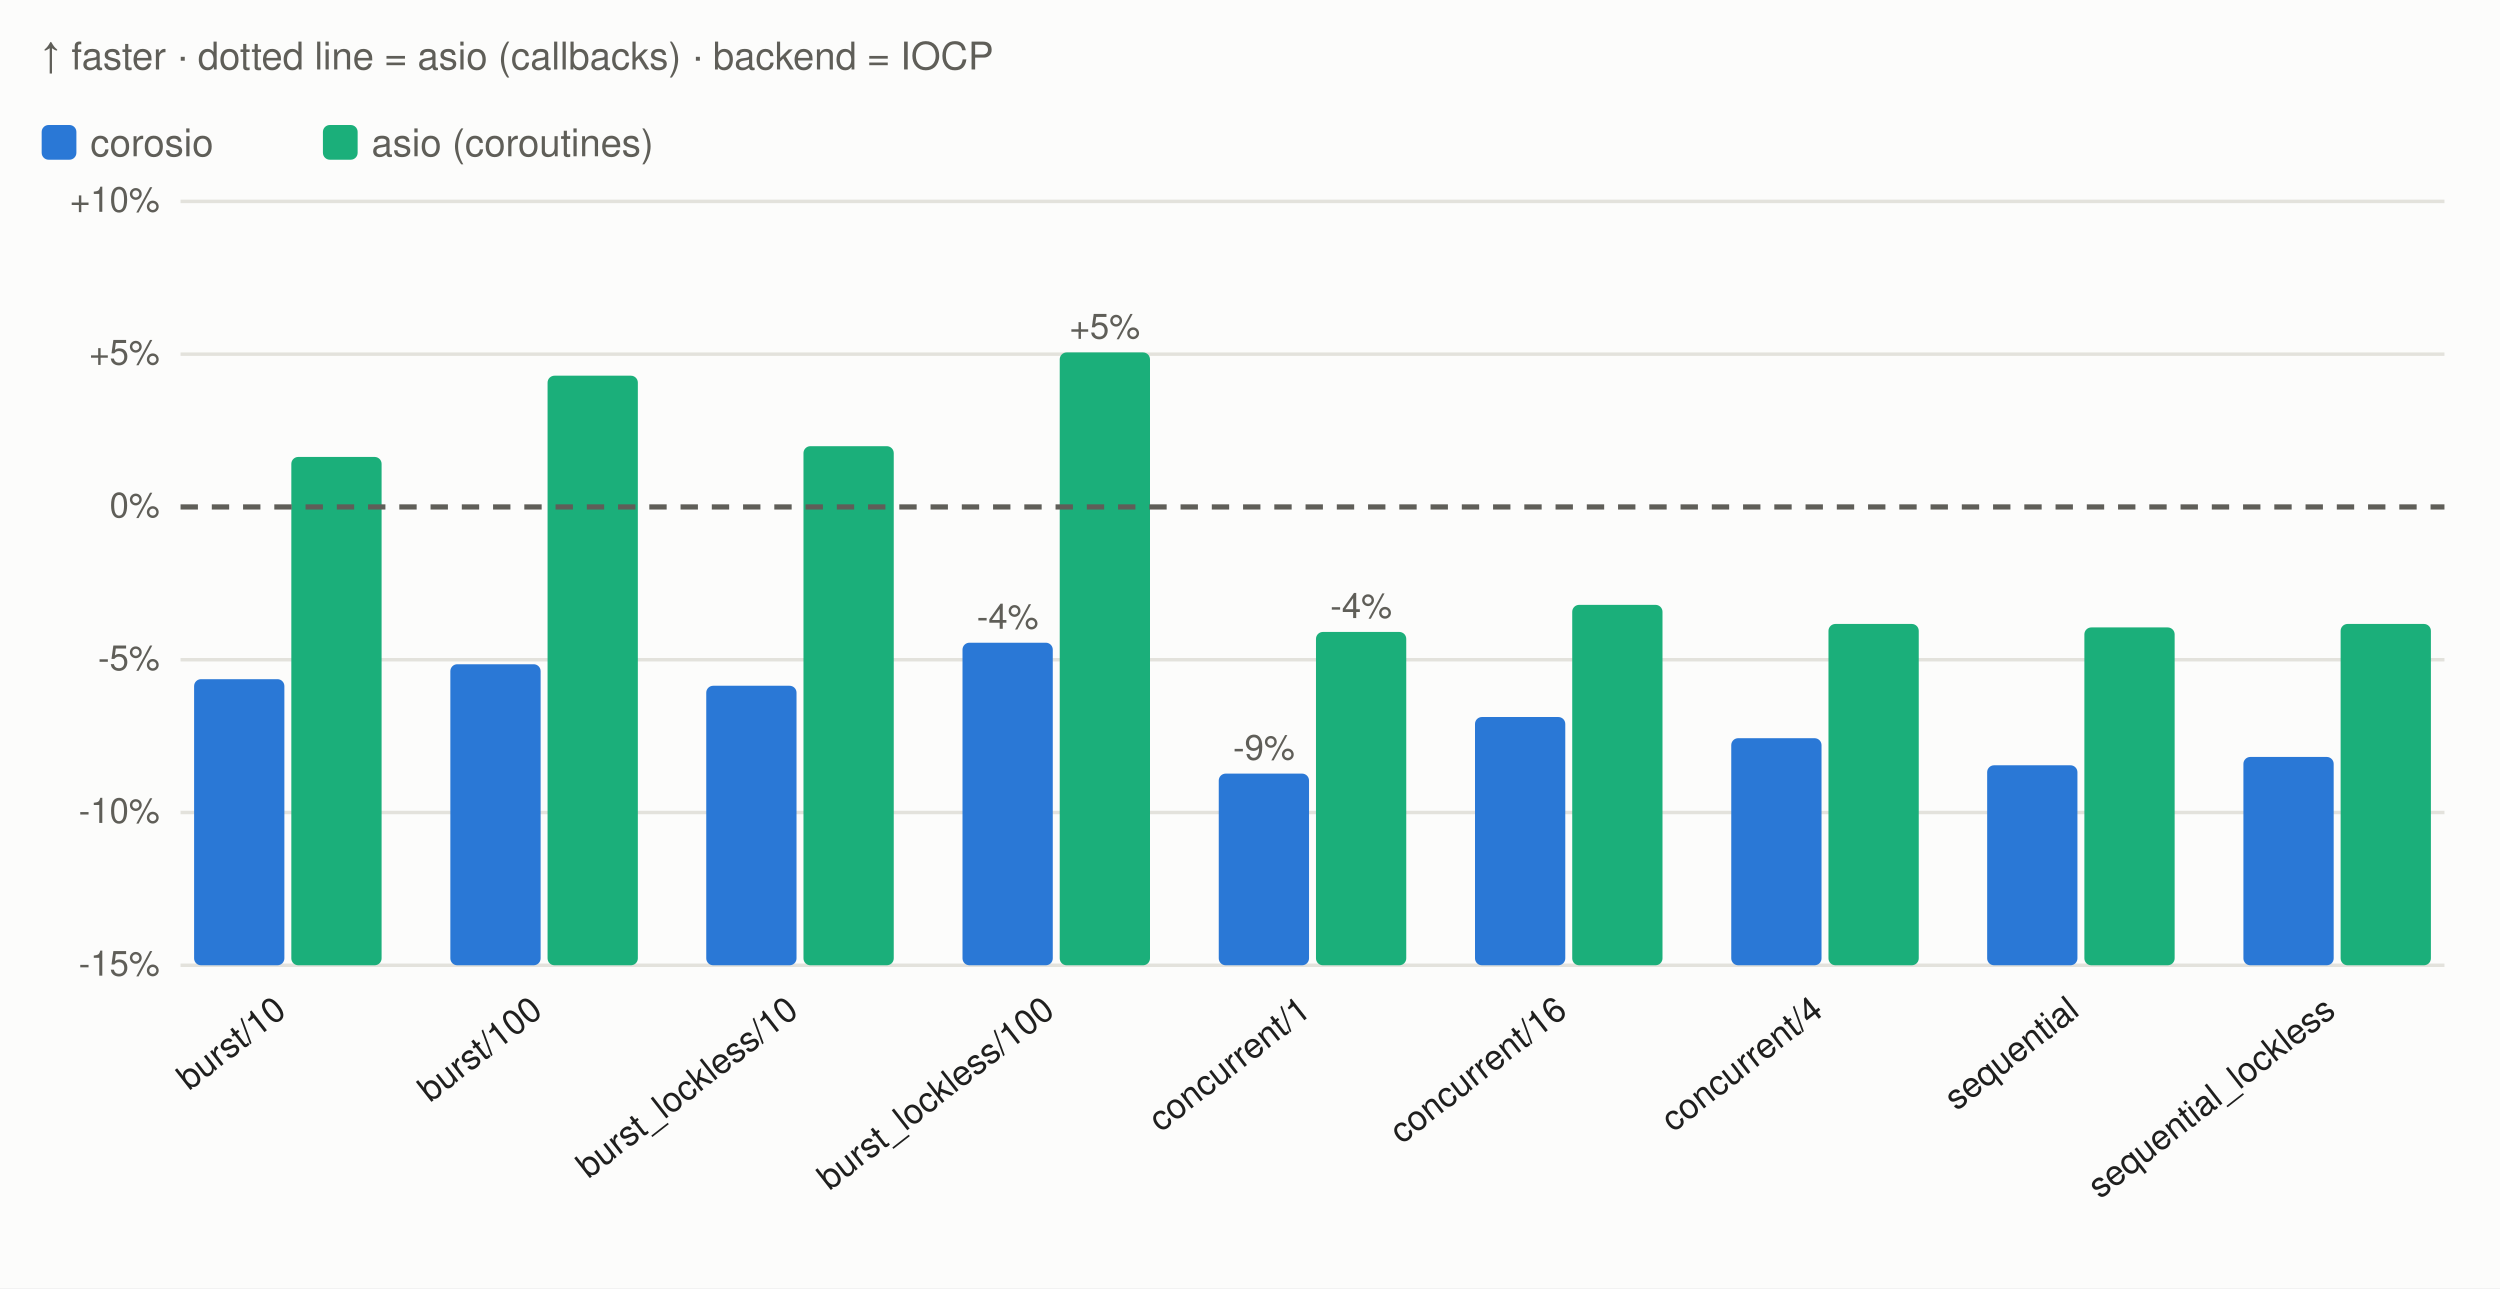
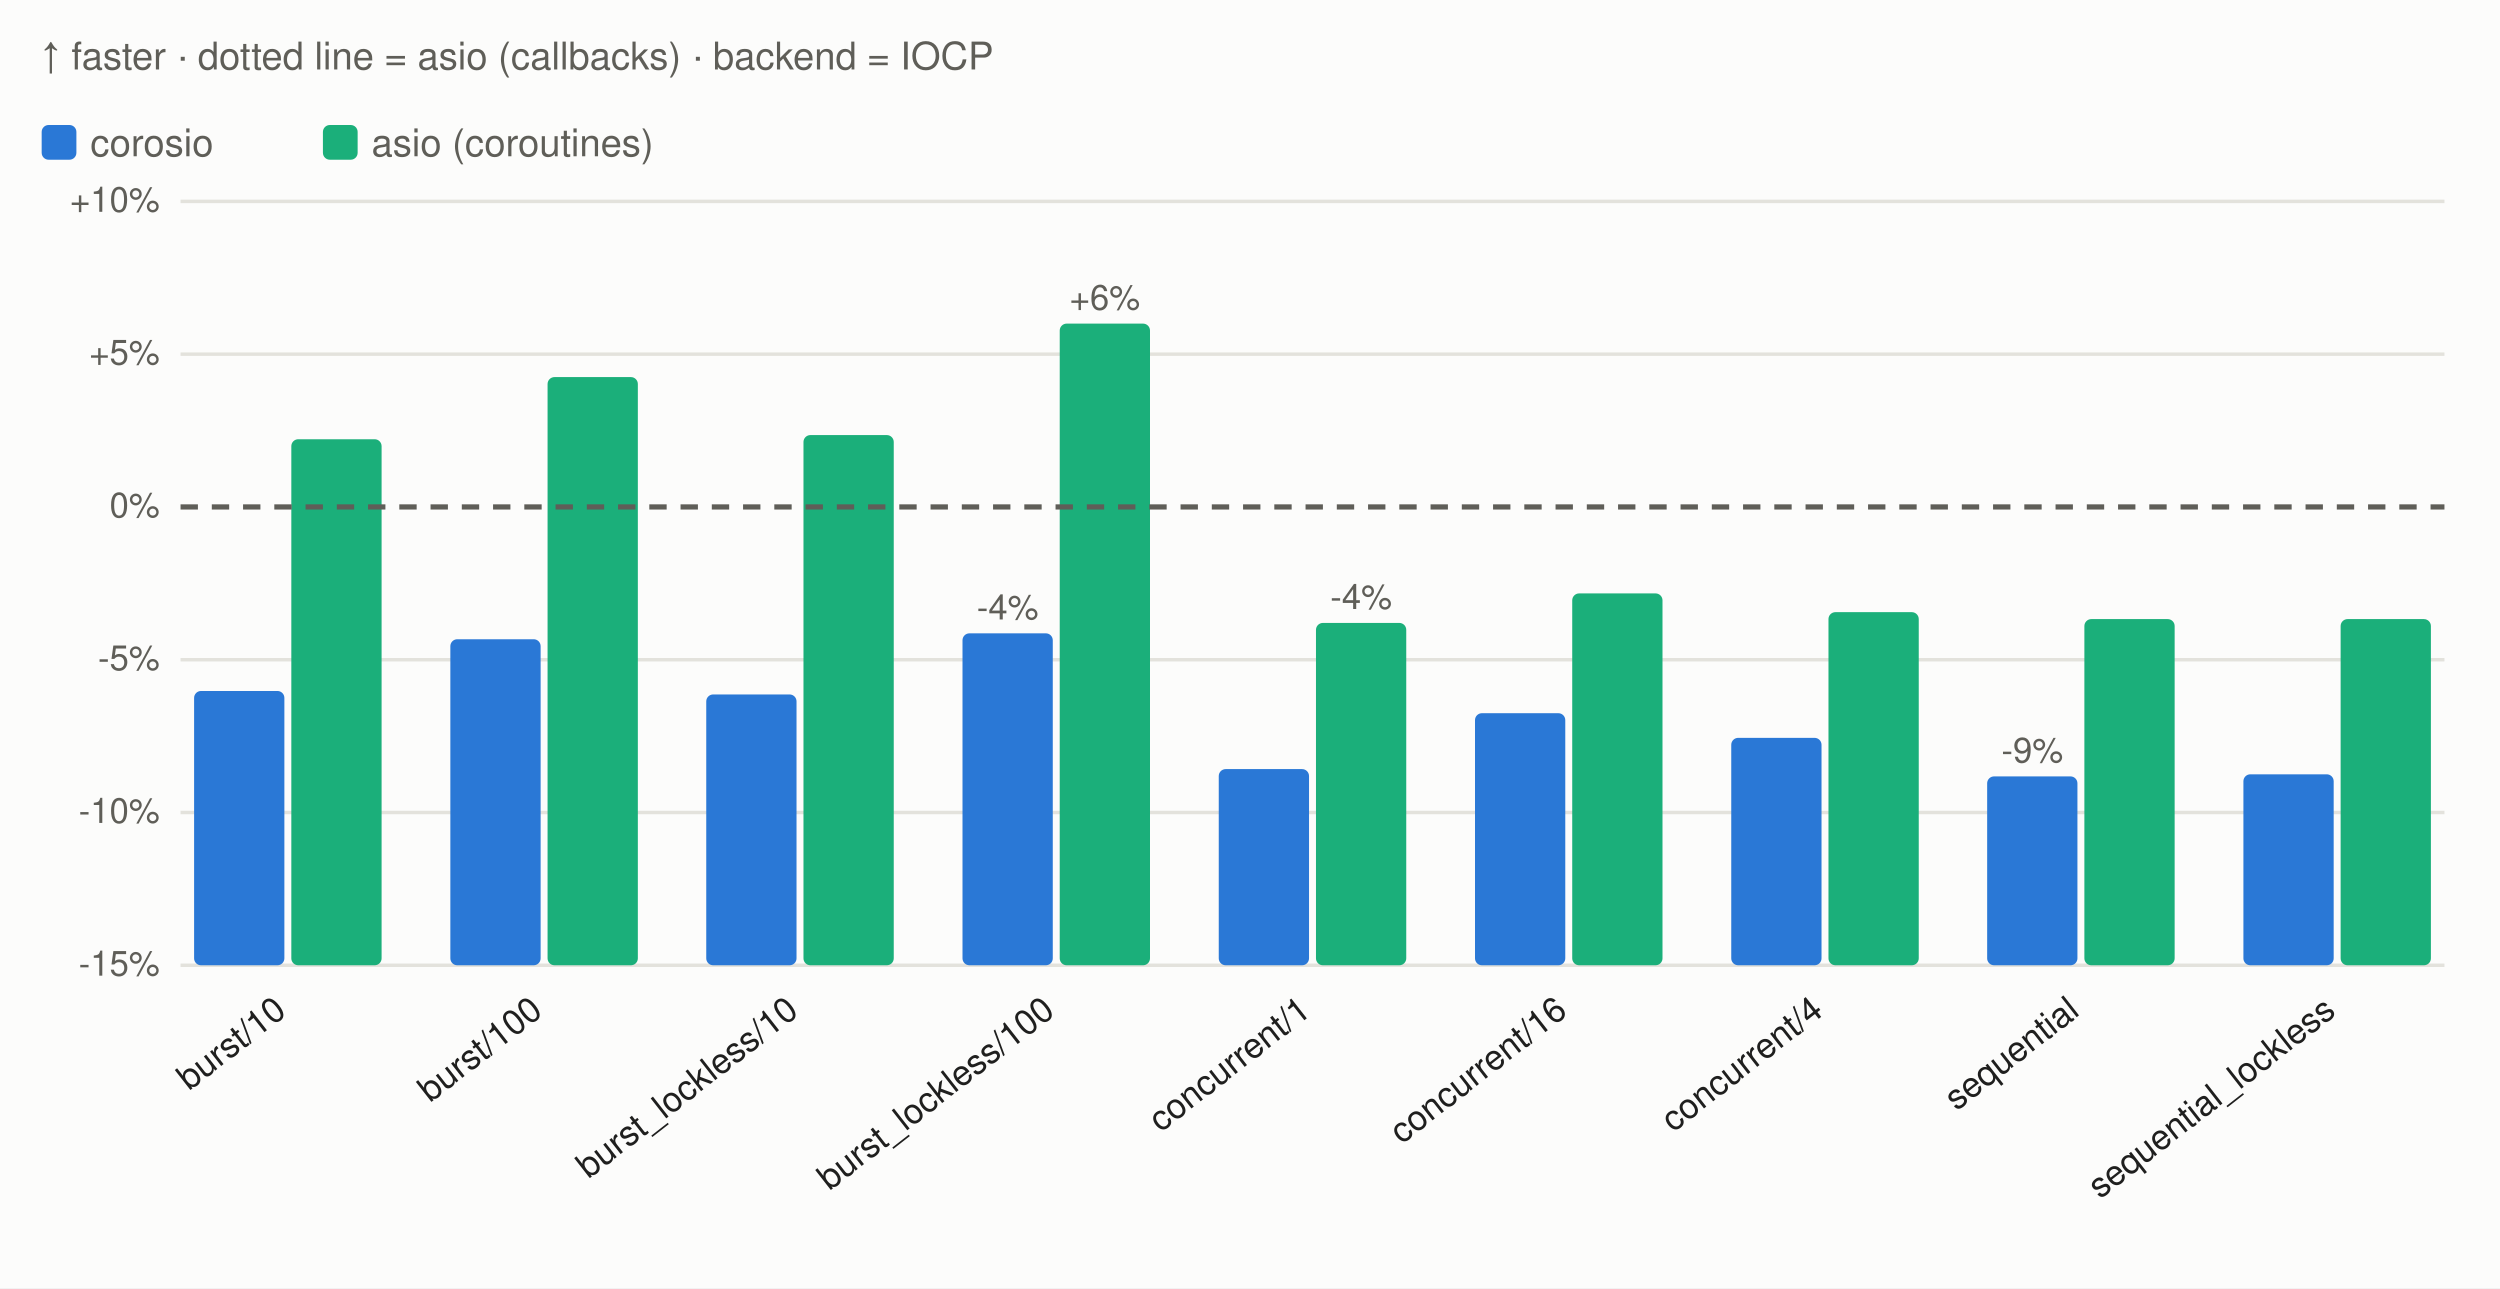
<svg xmlns="http://www.w3.org/2000/svg" class="bch-chart" width="720" height="371" viewBox="0 0 720 371">
  <style>.bch-chart{width:100%;height:auto;overflow:visible}.imageblock.bch-block{align-items:stretch}.imageblock.bch-block .content{width:100%}.bch-seg-label{fill:#ffffff;font-weight:700}html.dark .bch-exact&gt;summary.title,html.dark .bch-exact summary.title{color:var(--text-main-text-primary,#ffffff)}.boostlook .doc .openblock.bch-card{border:1px solid var(--border-border-secondary,#e3e2dc);border-radius:10px;padding:14px 14px 4px;margin-top:1.4rem;margin-bottom:1.4rem}.boostlook .doc .bch-card .imageblock.bch-block{margin-top:0;margin-bottom:0.25rem}.boostlook .doc .bch-card details.bch-exact{margin-top:0;margin-bottom:0.5rem;margin-left:0}.boostlook .doc .bch-card details.bch-exact&gt;summary{margin-left:2rem}.boostlook .doc .bch-card table.stretch,.boostlook #content .bch-card table.stretch{width:100%;margin-left:0;font-size:0.88em}.boostlook .doc .bch-card table.stretch td,.boostlook .doc .bch-card table.stretch th{padding:0.3rem 0.55rem}@media (prefers-color-scheme: dark) {.bch-surface{fill:#1a1a19}.bch-ink{fill:#ffffff}.bch-ink2{fill:#c3c2b7}.bch-grid{stroke:#3a3a38}.bch-zero{stroke:#c3c2b7}.bch-s-native{fill:#3987e5}.bch-s-uring{fill:#d95926}.bch-s-cb{fill:#199e70}.bch-div-pos{fill:#3987e5}.bch-div-neg{fill:#e66767}.bch-div-mid{fill:#383835}}html:not(.dark) .bch-surface{fill:transparent}html:not(.dark) .bch-ink{fill:#1f1f1e}html:not(.dark) .bch-ink2{fill:#5f5e58}html:not(.dark) .bch-grid{stroke:#e3e2dc}html:not(.dark) .bch-zero{stroke:#5f5e58}html:not(.dark) .bch-s-native{fill:#2a78d6}html:not(.dark) .bch-s-uring{fill:#eb6834}html:not(.dark) .bch-s-cb{fill:#1baf7a}html:not(.dark) .bch-div-pos{fill:#2a78d6}html:not(.dark) .bch-div-neg{fill:#e34948}html:not(.dark) .bch-div-mid{fill:#f0efec}html.dark .bch-surface{fill:transparent}html.dark .bch-ink{fill:#ffffff}html.dark .bch-ink2{fill:#c3c2b7}html.dark .bch-grid{stroke:#3a3a38}html.dark .bch-zero{stroke:#c3c2b7}html.dark .bch-s-native{fill:#3987e5}html.dark .bch-s-uring{fill:#d95926}html.dark .bch-s-cb{fill:#199e70}html.dark .bch-div-pos{fill:#3987e5}html.dark .bch-div-neg{fill:#e66767}html.dark .bch-div-mid{fill:#383835}</style>
  <rect width="720" height="371" class="bch-surface" fill="#fcfcfb" />
  <text x="12" y="20" font-family="-apple-system,Segoe UI,Helvetica,Arial,sans-serif" font-size="11" class="bch-ink2" fill="#5f5e58">↑ faster · dotted line = asio (callbacks) · backend = IOCP</text>
  <rect x="12" y="36" width="10" height="10" rx="2" class="bch-s-native" fill="#2a78d6" />
  <text x="26" y="45" font-family="-apple-system,Segoe UI,Helvetica,Arial,sans-serif" font-size="11" class="bch-ink2" fill="#5f5e58">corosio</text>
  <rect x="93" y="36" width="10" height="10" rx="2" class="bch-s-cb" fill="#1baf7a" />
  <text x="107" y="45" font-family="-apple-system,Segoe UI,Helvetica,Arial,sans-serif" font-size="11" class="bch-ink2" fill="#5f5e58">asio (coroutines)</text>
  <line x1="52" y1="278.0" x2="704" y2="278.0" class="bch-grid" stroke="#e3e2dc" stroke-width="1" />
  <text x="46" y="281.0" font-family="-apple-system,Segoe UI,Helvetica,Arial,sans-serif" font-size="10" class="bch-ink2" fill="#5f5e58" text-anchor="end">-15%</text>
  <line x1="52" y1="234.0" x2="704" y2="234.0" class="bch-grid" stroke="#e3e2dc" stroke-width="1" />
  <text x="46" y="237.0" font-family="-apple-system,Segoe UI,Helvetica,Arial,sans-serif" font-size="10" class="bch-ink2" fill="#5f5e58" text-anchor="end">-10%</text>
  <line x1="52" y1="190.0" x2="704" y2="190.0" class="bch-grid" stroke="#e3e2dc" stroke-width="1" />
  <text x="46" y="193.0" font-family="-apple-system,Segoe UI,Helvetica,Arial,sans-serif" font-size="10" class="bch-ink2" fill="#5f5e58" text-anchor="end">-5%</text>
  <line x1="52" y1="102.0" x2="704" y2="102.0" class="bch-grid" stroke="#e3e2dc" stroke-width="1" />
  <text x="46" y="105.0" font-family="-apple-system,Segoe UI,Helvetica,Arial,sans-serif" font-size="10" class="bch-ink2" fill="#5f5e58" text-anchor="end">+5%</text>
  <line x1="52" y1="58.0" x2="704" y2="58.0" class="bch-grid" stroke="#e3e2dc" stroke-width="1" />
  <text x="46" y="61.0" font-family="-apple-system,Segoe UI,Helvetica,Arial,sans-serif" font-size="10" class="bch-ink2" fill="#5f5e58" text-anchor="end">+10%</text>
  <text x="46" y="149.0" font-family="-apple-system,Segoe UI,Helvetica,Arial,sans-serif" font-size="10" class="bch-ink2" fill="#5f5e58" text-anchor="end">0%</text>
-   <rect x="55.9" y="195.6" width="26.0" height="82.4" rx="2" class="bch-s-native" fill="#2a78d6" />
-   <rect x="83.9" y="131.6" width="26.0" height="146.4" rx="2" class="bch-s-cb" fill="#1baf7a" />
+   <rect x="55.9" y="199.0" width="26.0" height="79.0" rx="2" class="bch-s-native" fill="#2a78d6" />
+   <rect x="83.9" y="126.5" width="26.0" height="151.5" rx="2" class="bch-s-cb" fill="#1baf7a" />
  <text x="82.9" y="292.0" font-family="-apple-system,Segoe UI,Helvetica,Arial,sans-serif" font-size="10" class="bch-ink" fill="#1f1f1e" text-anchor="end" transform="rotate(-38 82.9 292.0)">burst/10</text>
-   <rect x="129.7" y="191.3" width="26.0" height="86.7" rx="2" class="bch-s-native" fill="#2a78d6" />
-   <rect x="157.7" y="108.2" width="26.0" height="169.8" rx="2" class="bch-s-cb" fill="#1baf7a" />
+   <rect x="129.7" y="184.1" width="26.0" height="93.9" rx="2" class="bch-s-native" fill="#2a78d6" />
+   <rect x="157.7" y="108.6" width="26.0" height="169.4" rx="2" class="bch-s-cb" fill="#1baf7a" />
  <text x="156.7" y="292.0" font-family="-apple-system,Segoe UI,Helvetica,Arial,sans-serif" font-size="10" class="bch-ink" fill="#1f1f1e" text-anchor="end" transform="rotate(-38 156.7 292.0)">burst/100</text>
-   <rect x="203.4" y="197.5" width="26.0" height="80.5" rx="2" class="bch-s-native" fill="#2a78d6" />
-   <rect x="231.4" y="128.5" width="26.0" height="149.5" rx="2" class="bch-s-cb" fill="#1baf7a" />
+   <rect x="203.4" y="200.0" width="26.0" height="78.0" rx="2" class="bch-s-native" fill="#2a78d6" />
+   <rect x="231.4" y="125.3" width="26.0" height="152.7" rx="2" class="bch-s-cb" fill="#1baf7a" />
  <text x="230.4" y="292.0" font-family="-apple-system,Segoe UI,Helvetica,Arial,sans-serif" font-size="10" class="bch-ink" fill="#1f1f1e" text-anchor="end" transform="rotate(-38 230.4 292.0)">burst_lockless/10</text>
-   <rect x="277.2" y="185.1" width="26.0" height="92.9" rx="2" class="bch-s-native" fill="#2a78d6" />
-   <text x="290.2" y="181.1" font-family="-apple-system,Segoe UI,Helvetica,Arial,sans-serif" font-size="10" class="bch-ink2" fill="#5f5e58" text-anchor="middle">-4%</text>
-   <rect x="305.2" y="101.5" width="26.0" height="176.5" rx="2" class="bch-s-cb" fill="#1baf7a" />
-   <text x="318.2" y="97.5" font-family="-apple-system,Segoe UI,Helvetica,Arial,sans-serif" font-size="10" class="bch-ink2" fill="#5f5e58" text-anchor="middle">+5%</text>
+   <rect x="277.2" y="182.4" width="26.0" height="95.6" rx="2" class="bch-s-native" fill="#2a78d6" />
+   <text x="290.2" y="178.4" font-family="-apple-system,Segoe UI,Helvetica,Arial,sans-serif" font-size="10" class="bch-ink2" fill="#5f5e58" text-anchor="middle">-4%</text>
+   <rect x="305.2" y="93.2" width="26.0" height="184.8" rx="2" class="bch-s-cb" fill="#1baf7a" />
+   <text x="318.2" y="89.2" font-family="-apple-system,Segoe UI,Helvetica,Arial,sans-serif" font-size="10" class="bch-ink2" fill="#5f5e58" text-anchor="middle">+6%</text>
  <text x="304.2" y="292.0" font-family="-apple-system,Segoe UI,Helvetica,Arial,sans-serif" font-size="10" class="bch-ink" fill="#1f1f1e" text-anchor="end" transform="rotate(-38 304.2 292.0)">burst_lockless/100</text>
-   <rect x="351.0" y="222.8" width="26.0" height="55.2" rx="2" class="bch-s-native" fill="#2a78d6" />
-   <text x="364.0" y="218.8" font-family="-apple-system,Segoe UI,Helvetica,Arial,sans-serif" font-size="10" class="bch-ink2" fill="#5f5e58" text-anchor="middle">-9%</text>
-   <rect x="379.0" y="182.0" width="26.0" height="96.0" rx="2" class="bch-s-cb" fill="#1baf7a" />
-   <text x="392.0" y="178.0" font-family="-apple-system,Segoe UI,Helvetica,Arial,sans-serif" font-size="10" class="bch-ink2" fill="#5f5e58" text-anchor="middle">-4%</text>
+   <rect x="351.0" y="221.5" width="26.0" height="56.5" rx="2" class="bch-s-native" fill="#2a78d6" />
+   <rect x="379.0" y="179.4" width="26.0" height="98.6" rx="2" class="bch-s-cb" fill="#1baf7a" />
+   <text x="392.0" y="175.4" font-family="-apple-system,Segoe UI,Helvetica,Arial,sans-serif" font-size="10" class="bch-ink2" fill="#5f5e58" text-anchor="middle">-4%</text>
  <text x="378.0" y="292.0" font-family="-apple-system,Segoe UI,Helvetica,Arial,sans-serif" font-size="10" class="bch-ink" fill="#1f1f1e" text-anchor="end" transform="rotate(-38 378.0 292.0)">concurrent/1</text>
-   <rect x="424.8" y="206.5" width="26.0" height="71.5" rx="2" class="bch-s-native" fill="#2a78d6" />
-   <rect x="452.8" y="174.2" width="26.0" height="103.8" rx="2" class="bch-s-cb" fill="#1baf7a" />
+   <rect x="424.8" y="205.4" width="26.0" height="72.6" rx="2" class="bch-s-native" fill="#2a78d6" />
+   <rect x="452.8" y="170.9" width="26.0" height="107.1" rx="2" class="bch-s-cb" fill="#1baf7a" />
  <text x="451.8" y="292.0" font-family="-apple-system,Segoe UI,Helvetica,Arial,sans-serif" font-size="10" class="bch-ink" fill="#1f1f1e" text-anchor="end" transform="rotate(-38 451.8 292.0)">concurrent/16</text>
-   <rect x="498.6" y="212.6" width="26.0" height="65.4" rx="2" class="bch-s-native" fill="#2a78d6" />
-   <rect x="526.6" y="179.7" width="26.0" height="98.3" rx="2" class="bch-s-cb" fill="#1baf7a" />
+   <rect x="498.6" y="212.5" width="26.0" height="65.5" rx="2" class="bch-s-native" fill="#2a78d6" />
+   <rect x="526.6" y="176.3" width="26.0" height="101.7" rx="2" class="bch-s-cb" fill="#1baf7a" />
  <text x="525.6" y="292.0" font-family="-apple-system,Segoe UI,Helvetica,Arial,sans-serif" font-size="10" class="bch-ink" fill="#1f1f1e" text-anchor="end" transform="rotate(-38 525.6 292.0)">concurrent/4</text>
-   <rect x="572.3" y="220.4" width="26.0" height="57.6" rx="2" class="bch-s-native" fill="#2a78d6" />
-   <rect x="600.3" y="180.7" width="26.0" height="97.3" rx="2" class="bch-s-cb" fill="#1baf7a" />
+   <rect x="572.3" y="223.6" width="26.0" height="54.4" rx="2" class="bch-s-native" fill="#2a78d6" />
+   <text x="585.3" y="219.6" font-family="-apple-system,Segoe UI,Helvetica,Arial,sans-serif" font-size="10" class="bch-ink2" fill="#5f5e58" text-anchor="middle">-9%</text>
+   <rect x="600.3" y="178.3" width="26.0" height="99.7" rx="2" class="bch-s-cb" fill="#1baf7a" />
  <text x="599.3" y="292.0" font-family="-apple-system,Segoe UI,Helvetica,Arial,sans-serif" font-size="10" class="bch-ink" fill="#1f1f1e" text-anchor="end" transform="rotate(-38 599.3 292.0)">sequential</text>
-   <rect x="646.1" y="218.0" width="26.0" height="60.0" rx="2" class="bch-s-native" fill="#2a78d6" />
-   <rect x="674.1" y="179.7" width="26.0" height="98.3" rx="2" class="bch-s-cb" fill="#1baf7a" />
+   <rect x="646.1" y="223.0" width="26.0" height="55.0" rx="2" class="bch-s-native" fill="#2a78d6" />
+   <rect x="674.1" y="178.3" width="26.0" height="99.7" rx="2" class="bch-s-cb" fill="#1baf7a" />
  <text x="673.1" y="292.0" font-family="-apple-system,Segoe UI,Helvetica,Arial,sans-serif" font-size="10" class="bch-ink" fill="#1f1f1e" text-anchor="end" transform="rotate(-38 673.1 292.0)">sequential_lockless</text>
  <line x1="52" y1="146.0" x2="704" y2="146.0" class="bch-zero" stroke="#5f5e58" stroke-width="1.5" stroke-dasharray="5 4" />
</svg>
